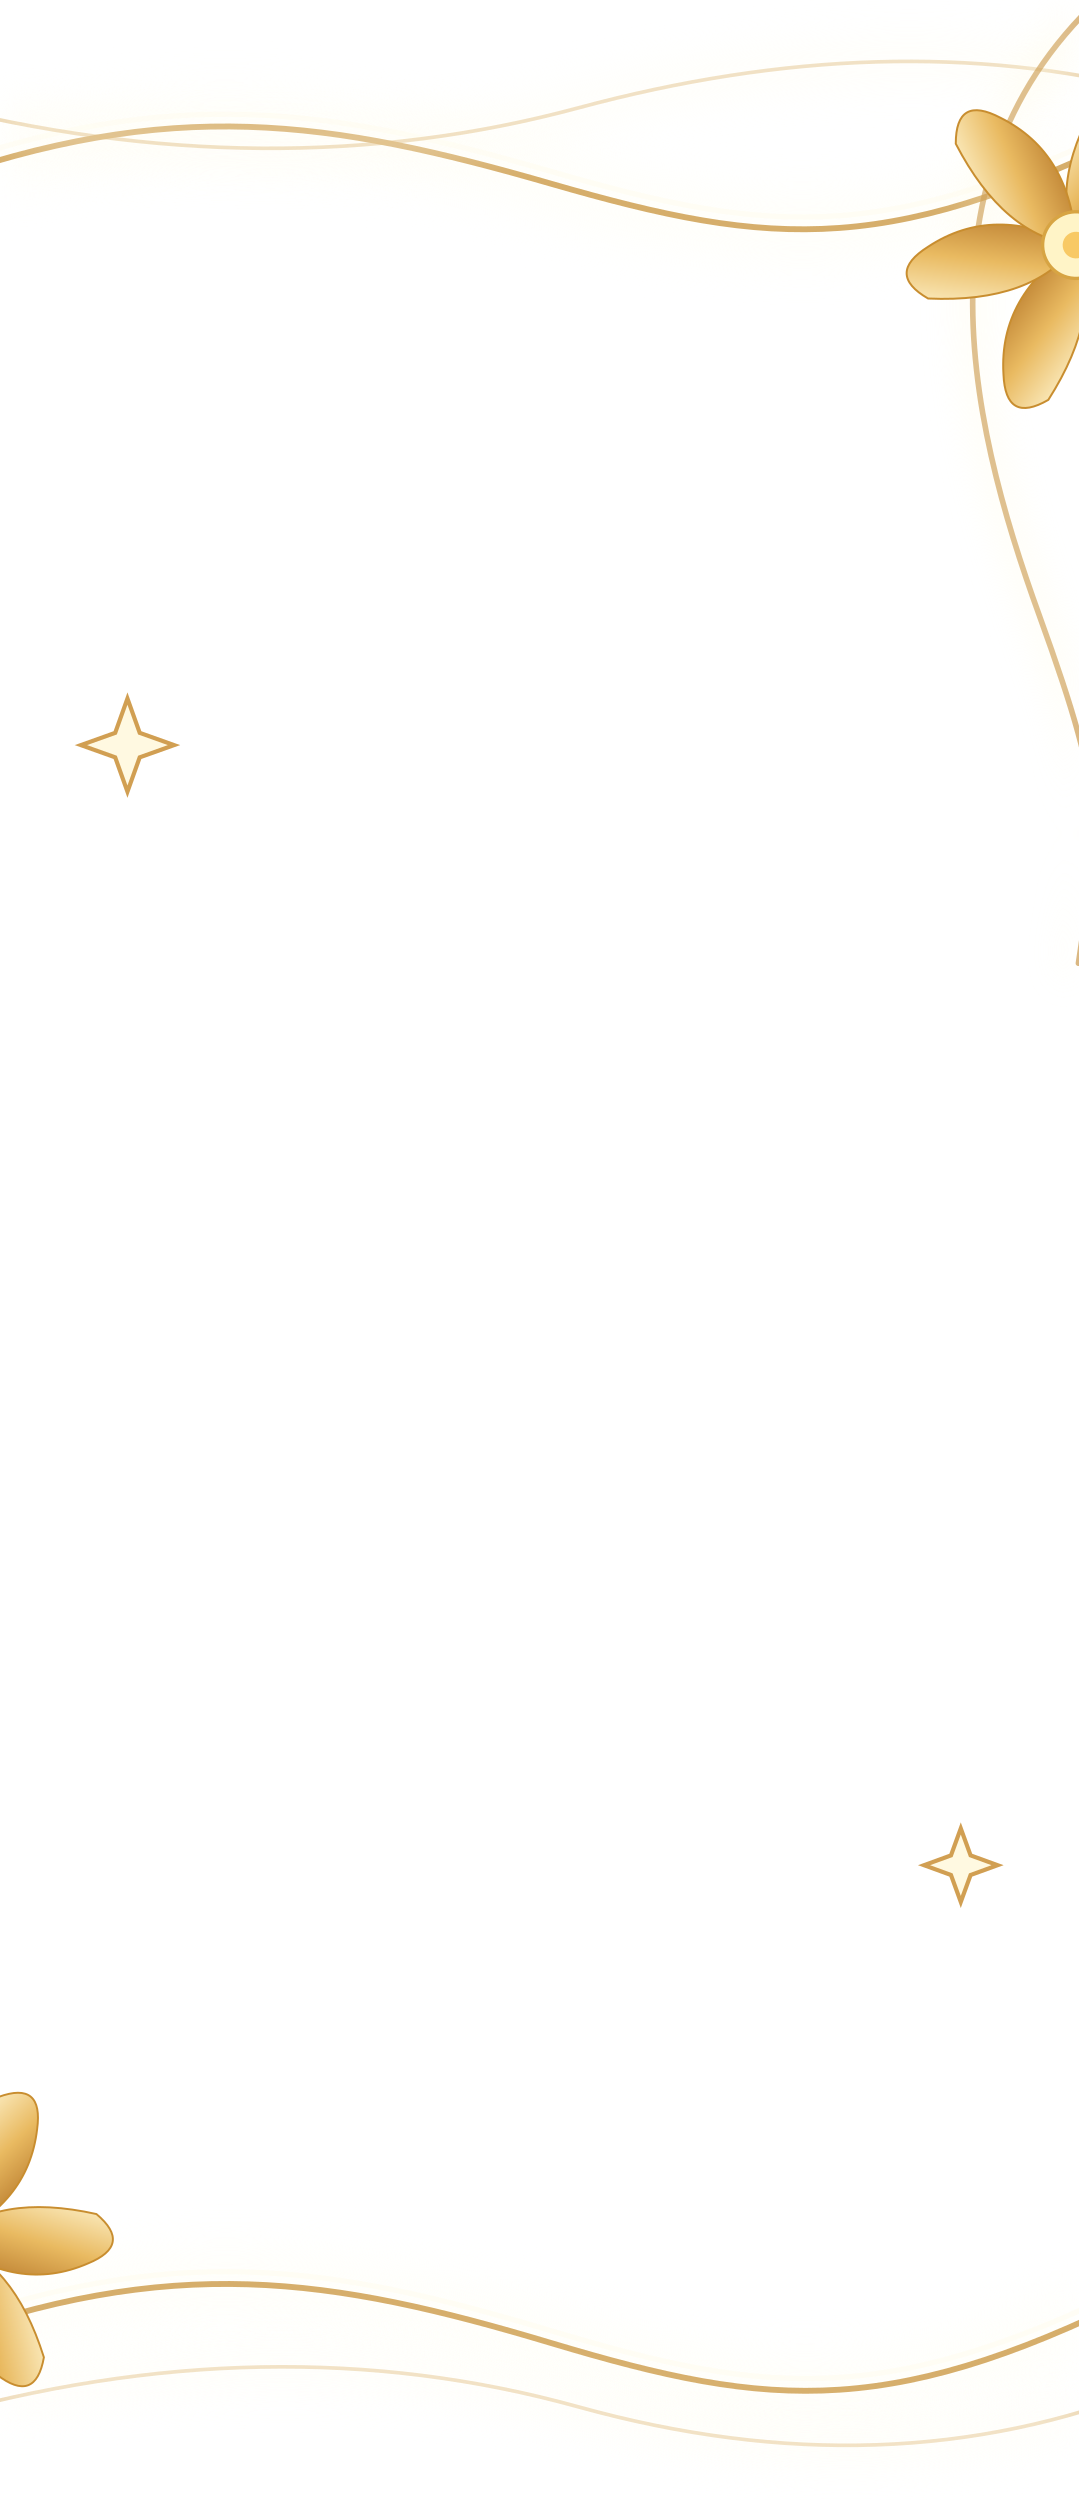
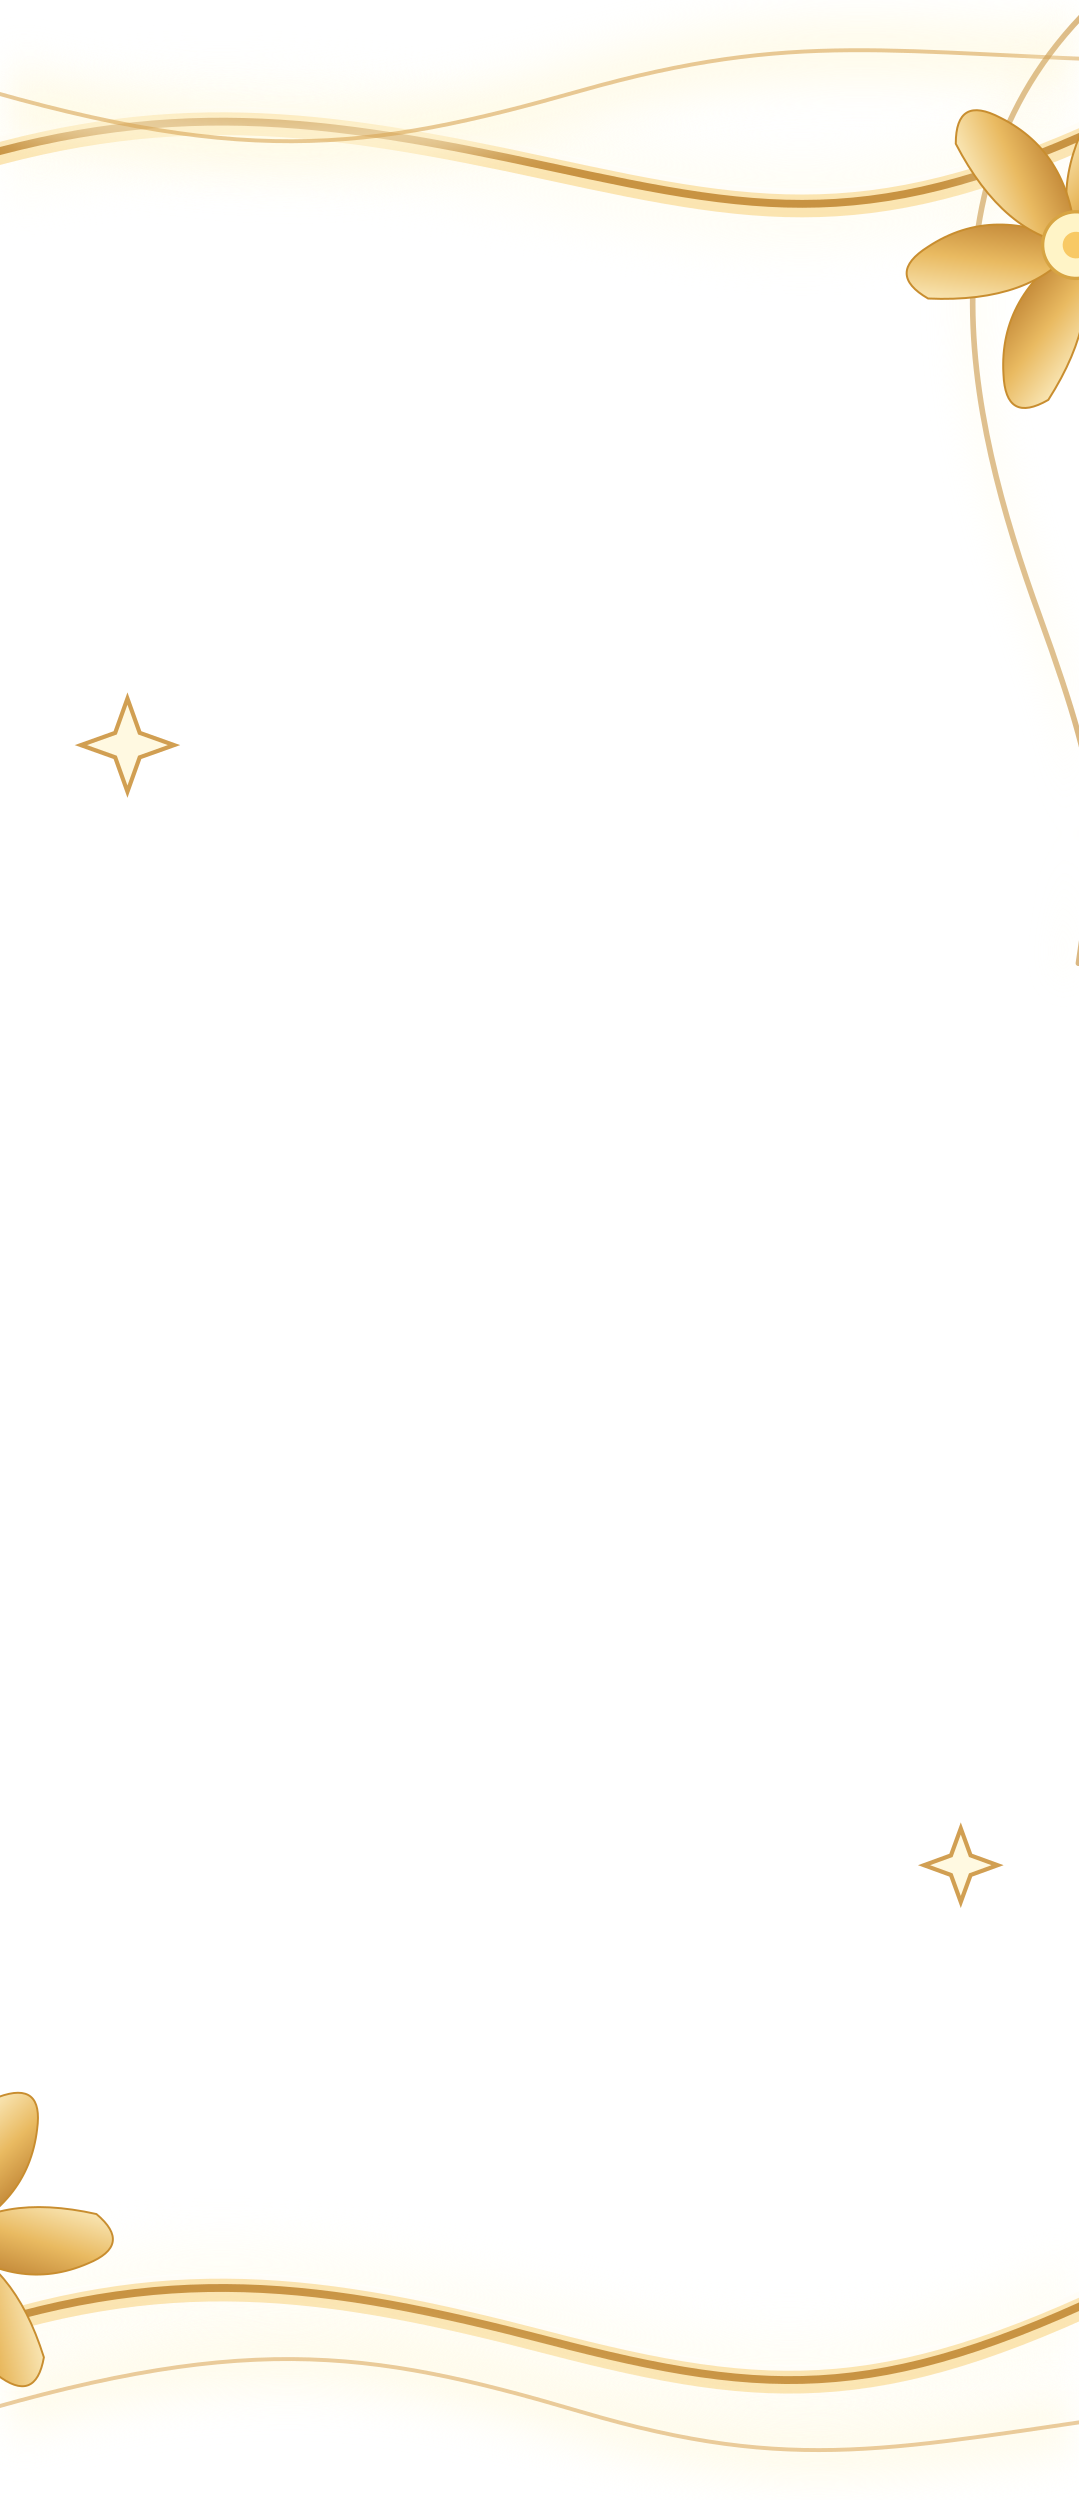
<svg xmlns="http://www.w3.org/2000/svg" width="440" height="1020" viewBox="0 0 440 1020">
  <defs>
    <linearGradient id="petal" x1="0" y1="0" x2="1" y2="1">
      <stop stop-color="#fff6d3" />
      <stop offset=".48" stop-color="#e9ba61" />
      <stop offset="1" stop-color="#ad6c21" />
    </linearGradient>
    <filter id="goldGlow" x="-35%" y="-250%" width="170%" height="600%" color-interpolation-filters="sRGB">
      <feGaussianBlur stdDeviation="7" />
    </filter>
    <linearGradient id="lightRibbon" x1="0" y1="0" x2="0" y2="1">
      <stop stop-color="#fffef2" stop-opacity=".95" />
      <stop offset=".48" stop-color="#fff6cc" stop-opacity=".8" />
      <stop offset="1" stop-color="#f5c75e" stop-opacity=".05" />
    </linearGradient>
    <filter id="wideSoftGlow" x="-40%" y="-450%" width="180%" height="1000%" color-interpolation-filters="sRGB">
      <feGaussianBlur stdDeviation="19" />
    </filter>
    <filter id="middleSoftGlow" x="-40%" y="-450%" width="180%" height="1000%" color-interpolation-filters="sRGB">
      <feGaussianBlur stdDeviation="9" />
    </filter>
    <linearGradient id="warmShimmer" x1="0" y1="0" x2="0" y2="1">
      <stop stop-color="#fffef6" stop-opacity=".99" />
      <stop offset=".38" stop-color="#fff7cb" stop-opacity=".96" />
      <stop offset="1" stop-color="#f9cb5c" stop-opacity=".12" />
    </linearGradient>
  </defs>
  <g id="gold-wave-ornaments" stroke-linecap="round">
-     <path d="M-30 75 C70 39 135 49 225 75 S365 106 475 48" fill="none" stroke="#fffef6" stroke-width="28" opacity=".52" filter="url(#middleSoftGlow)" />
-     <path d="M-30 75 C70 39 135 49 225 75 S365 106 475 48" fill="none" stroke="#c9943e" stroke-width="2.4" opacity=".76" />
-     <path d="M-30 75 C70 39 135 49 225 75 S365 106 475 48" fill="none" stroke="#fffdf3" stroke-width="2.2" opacity=".82" transform="translate(0 -5)" />
-     <path d="M-30 956 C70 919 135 929 225 956 S365 988 475 931" fill="none" stroke="#fffef6" stroke-width="28" opacity=".52" filter="url(#middleSoftGlow)" />
-     <path d="M-30 956 C70 919 135 929 225 956 S365 988 475 931" fill="none" stroke="#c9943e" stroke-width="2.4" opacity=".76" />
-     <path d="M-30 956 C70 919 135 929 225 956 S365 988 475 931" fill="none" stroke="#fffdf3" stroke-width="2.2" opacity=".82" transform="translate(0 -5)" />
-     <path d="M-30 42 Q110 78 236 44 T470 37" fill="none" stroke="#d8ac62" stroke-width="1.5" opacity=".48" />
-     <path d="M-30 42 Q110 78 236 44 T470 37" fill="none" stroke="#fffdf2" stroke-width="14" opacity=".48" filter="url(#middleSoftGlow)" />
-     <path d="M-30 987 Q110 947 236 982 T470 974" fill="none" stroke="#d8ac62" stroke-width="1.5" opacity=".46" />
-     <path d="M-30 987 Q110 947 236 982 T470 974" fill="none" stroke="#fffdf2" stroke-width="14" opacity=".45" filter="url(#middleSoftGlow)" />
+     <path d="M-25 69 C67 39 132 48 224 68 S362 96 470 42" fill="none" stroke="#fffdf2" stroke-width="38" opacity=".68" filter="url(#middleSoftGlow)" />
+     <path d="M-25 69 C67 39 132 48 224 68 S362 96 470 42" fill="none" stroke="#f8d07b" stroke-width="11" opacity=".56" />
+     <path d="M-25 69 C67 39 132 48 224 68 S362 96 470 42" fill="none" stroke="#bd812a" stroke-width="3.2" opacity=".82" />
+     <path d="M-25 69 C67 39 132 48 224 68 S362 96 470 42" fill="none" stroke="#fffefa" stroke-width="2.4" opacity=".96" transform="translate(0 -5)" />
+     <path d="M-25 955 C67 922 132 931 224 955 S362 981 470 927" fill="none" stroke="#fffdf2" stroke-width="38" opacity=".68" filter="url(#middleSoftGlow)" />
+     <path d="M-25 955 C67 922 132 931 224 955 S362 981 470 927" fill="none" stroke="#f8d07b" stroke-width="11" opacity=".56" />
+     <path d="M-25 955 C67 922 132 931 224 955 S362 981 470 927" fill="none" stroke="#bd812a" stroke-width="3.2" opacity=".82" />
+     <path d="M-25 955 C67 922 132 931 224 955 S362 981 470 927" fill="none" stroke="#fffefa" stroke-width="2.4" opacity=".96" transform="translate(0 -5)" />
+     <path d="M-25 31 C98 69 149 62 237 37 S364 22 470 25" fill="none" stroke="#fff9df" stroke-width="25" opacity=".65" filter="url(#middleSoftGlow)" />
+     <path d="M-25 31 C98 69 149 62 237 37 S364 22 470 25" fill="none" stroke="#d8a353" stroke-width="1.6" opacity=".58" />
+     <path d="M-25 989 C98 951 149 958 237 984 S364 999 470 984" fill="none" stroke="#fff9df" stroke-width="24" opacity=".60" filter="url(#middleSoftGlow)" />
+     <path d="M-25 989 C98 951 149 958 237 984 S364 999 470 984" fill="none" stroke="#d8a353" stroke-width="1.6" opacity=".55" />
    <path d="M466 -15 C367 58 395 171 424 251 S448 337 440 393" fill="none" stroke="#c58e3a" stroke-width="2.3" opacity=".65" />
    <path d="M466 -15 C367 58 395 171 424 251 S448 337 440 393" fill="none" stroke="#fff9dd" stroke-width="12" opacity=".27" filter="url(#goldGlow)" />
  </g>
  <g transform="translate(439 100) rotate(15) scale(0.68)">
    <g fill="url(#petal)" stroke="#c88d2f" stroke-width="1.2">
      <path d="M0 0 Q-27 -34 -8 -94 Q13 -115 22 -86 Q37 -41 0 0Z" transform="rotate(0)" />
      <path d="M0 0 Q-27 -34 -8 -94 Q13 -115 22 -86 Q37 -41 0 0Z" transform="rotate(60)" />
      <path d="M0 0 Q-27 -34 -8 -94 Q13 -115 22 -86 Q37 -41 0 0Z" transform="rotate(120)" />
      <path d="M0 0 Q-27 -34 -8 -94 Q13 -115 22 -86 Q37 -41 0 0Z" transform="rotate(180)" />
      <path d="M0 0 Q-27 -34 -8 -94 Q13 -115 22 -86 Q37 -41 0 0Z" transform="rotate(240)" />
      <path d="M0 0 Q-27 -34 -8 -94 Q13 -115 22 -86 Q37 -41 0 0Z" transform="rotate(300)" />
    </g>
    <circle r="20" fill="#fff4c7" stroke="#d7a443" stroke-width="2" />
    <circle r="8" fill="#f8c965" />
  </g>
  <g transform="translate(-22 914) rotate(-35) scale(0.66)">
    <g fill="url(#petal)" stroke="#c88d2f" stroke-width="1.2">
      <path d="M0 0 Q-27 -34 -8 -94 Q13 -115 22 -86 Q37 -41 0 0Z" transform="rotate(0)" />
      <path d="M0 0 Q-27 -34 -8 -94 Q13 -115 22 -86 Q37 -41 0 0Z" transform="rotate(60)" />
      <path d="M0 0 Q-27 -34 -8 -94 Q13 -115 22 -86 Q37 -41 0 0Z" transform="rotate(120)" />
      <path d="M0 0 Q-27 -34 -8 -94 Q13 -115 22 -86 Q37 -41 0 0Z" transform="rotate(180)" />
      <path d="M0 0 Q-27 -34 -8 -94 Q13 -115 22 -86 Q37 -41 0 0Z" transform="rotate(240)" />
      <path d="M0 0 Q-27 -34 -8 -94 Q13 -115 22 -86 Q37 -41 0 0Z" transform="rotate(300)" />
    </g>
    <circle r="20" fill="#fff4c7" stroke="#d7a443" stroke-width="2" />
    <circle r="8" fill="#f8c965" />
  </g>
  <g fill="#fff8dc" stroke="#c98e34" stroke-width="1.7" opacity=".85">
    <path d="M52 285 l5 14 14 5-14 5-5 14-5-14-14-5 14-5Z" />
    <path d="M392 746 l4 11 11 4-11 4-4 11-4-11-11-4 11-4Z" />
  </g>
</svg>
